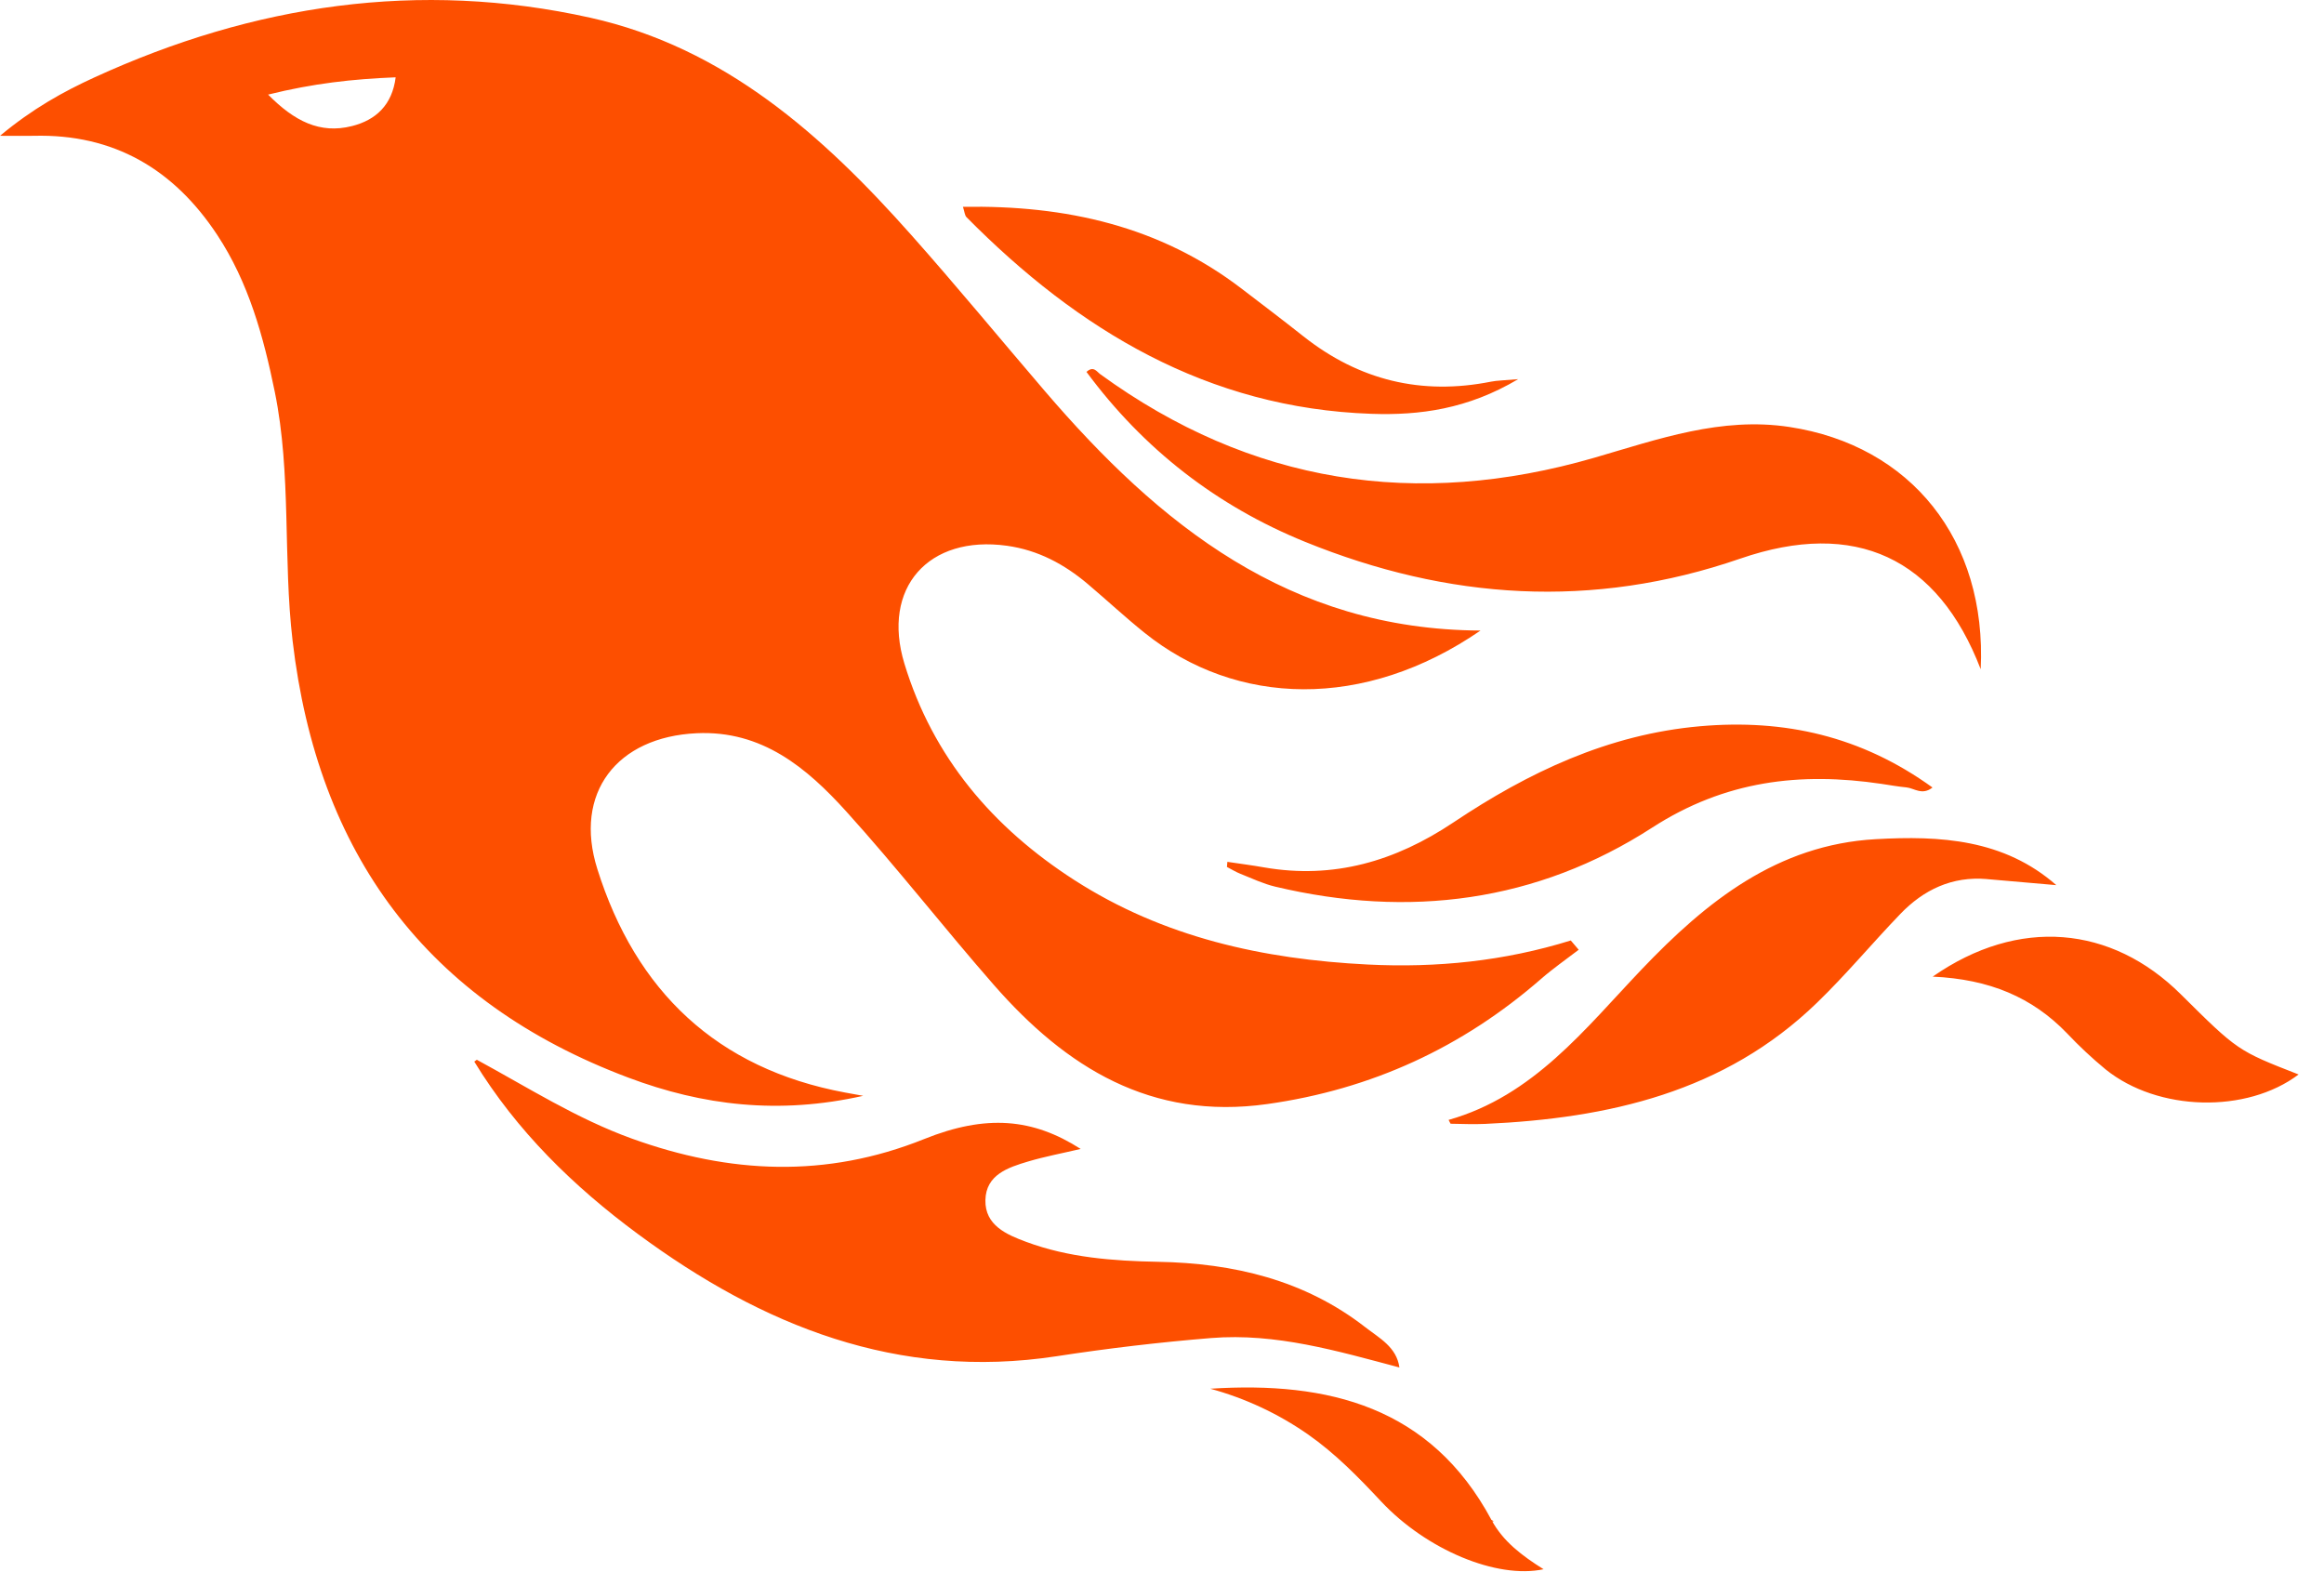
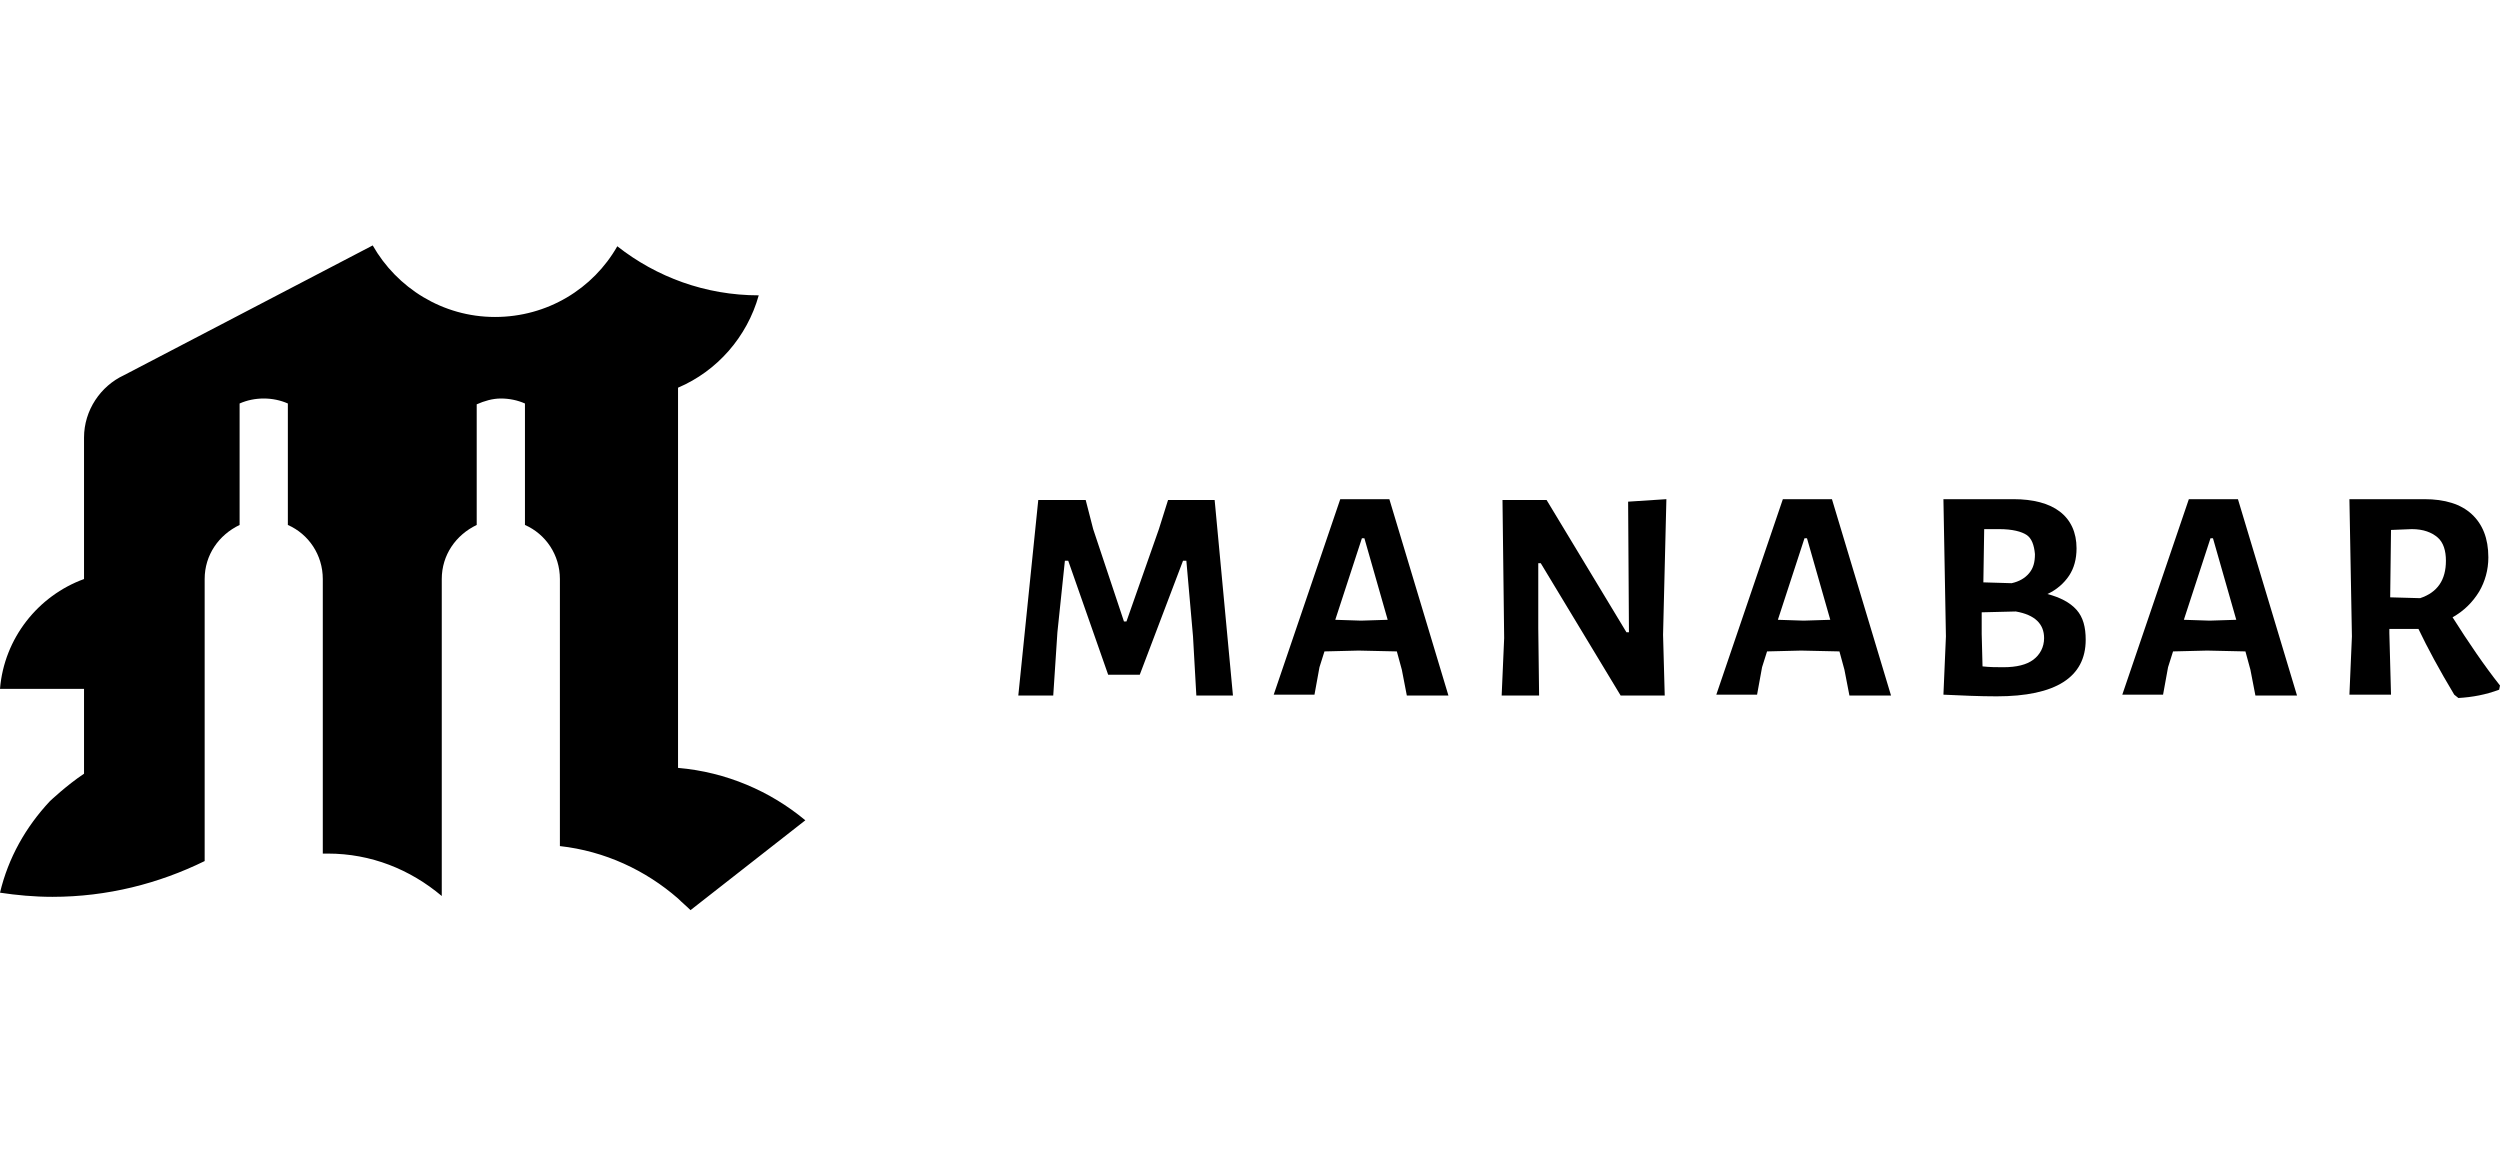
- <svg xmlns="http://www.w3.org/2000/svg" viewBox="0 0 71 48" fill="currentColor" aria-hidden="true">
-   <path d="m26.371 33.477-.552-.1c-3.92-.729-6.397-3.1-7.57-6.829-.733-2.324.597-4.035 3.035-4.148 1.995-.092 3.362 1.055 4.57 2.39 1.557 1.72 2.984 3.558 4.514 5.305 2.202 2.515 4.797 4.134 8.347 3.634 3.183-.448 5.958-1.725 8.371-3.828.363-.316.761-.592 1.144-.886l-.241-.284c-2.027.63-4.093.841-6.205.735-3.195-.16-6.24-.828-8.964-2.582-2.486-1.601-4.319-3.746-5.19-6.611-.704-2.315.736-3.934 3.135-3.6.948.133 1.746.56 2.463 1.165.583.493 1.143 1.015 1.738 1.493 2.8 2.25 6.712 2.375 10.265-.068-5.842-.026-9.817-3.24-13.308-7.313-1.366-1.594-2.7-3.216-4.095-4.785-2.698-3.036-5.692-5.71-9.79-6.623C12.8-.623 7.745.14 2.893 2.361 1.926 2.804.997 3.319 0 4.149c.494 0 .763.006 1.032 0 2.446-.064 4.28 1.023 5.602 3.024.962 1.457 1.415 3.104 1.761 4.798.513 2.515.247 5.078.544 7.605.761 6.494 4.08 11.026 10.26 13.346 2.267.852 4.591 1.135 7.172.555ZM10.751 3.852c-.976.246-1.756-.148-2.56-.962 1.377-.343 2.592-.476 3.897-.528-.107.848-.607 1.306-1.336 1.49Zm32.002 37.924c-.085-.626-.62-.901-1.04-1.228-1.857-1.446-4.03-1.958-6.333-2-1.375-.026-2.735-.128-4.031-.61-.595-.22-1.26-.505-1.244-1.272.015-.78.693-1 1.31-1.184.505-.15 1.026-.247 1.6-.382-1.46-.936-2.886-1.065-4.787-.3-2.993 1.202-5.943 1.06-8.926-.017-1.684-.608-3.179-1.563-4.735-2.408l-.077.057c1.29 2.115 3.034 3.817 5.004 5.271 3.793 2.8 7.936 4.471 12.784 3.73A66.714 66.714 0 0 1 37 40.877c1.98-.16 3.866.398 5.753.899Zm-9.14-30.345c-.105-.076-.206-.266-.42-.069 1.745 2.36 3.985 4.098 6.683 5.193 4.354 1.767 8.773 2.07 13.293.51 3.51-1.21 6.033-.028 7.343 3.38.19-3.955-2.137-6.837-5.843-7.401-2.084-.318-4.01.373-5.962.94-5.434 1.575-10.485.798-15.094-2.553Zm27.085 15.425c.708.059 1.416.123 2.124.185-1.6-1.405-3.55-1.517-5.523-1.404-3.003.17-5.167 1.903-7.14 3.972-1.739 1.824-3.31 3.87-5.903 4.604.043.078.054.117.066.117.35.005.699.021 1.047.005 3.768-.17 7.317-.965 10.14-3.7.89-.86 1.685-1.817 2.544-2.71.716-.746 1.584-1.159 2.645-1.07Zm-8.753-4.67c-2.812.246-5.254 1.409-7.548 2.943-1.766 1.18-3.654 1.738-5.776 1.37-.374-.066-.75-.114-1.124-.17l-.013.156c.135.07.265.151.405.207.354.14.702.308 1.07.395 4.083.971 7.992.474 11.516-1.803 2.221-1.435 4.521-1.707 7.013-1.336.252.038.503.083.756.107.234.022.479.255.795.003-2.179-1.574-4.526-2.096-7.094-1.872Zm-10.049-9.544c1.475.051 2.943-.142 4.486-1.059-.452.04-.643.04-.827.076-2.126.424-4.033-.04-5.733-1.383-.623-.493-1.257-.974-1.889-1.457-2.503-1.914-5.374-2.555-8.514-2.5.05.154.054.26.108.315 3.417 3.455 7.371 5.836 12.369 6.008Zm24.727 17.731c-2.114-2.097-4.952-2.367-7.578-.537 1.738.078 3.043.632 4.101 1.728a13 13 0 0 0 1.182 1.106c1.6 1.29 4.311 1.352 5.896.155-1.861-.726-1.861-.726-3.601-2.452Zm-21.058 16.06c-1.858-3.46-4.981-4.24-8.59-4.008a9.667 9.667 0 0 1 2.977 1.39c.84.586 1.547 1.311 2.243 2.055 1.38 1.473 3.534 2.376 4.962 2.07-.656-.412-1.238-.848-1.592-1.507Zl-.006.006-.036-.004.021.018.012.053Za.127.127 0 0 0 .015.043c.005.008.038 0 .058-.002Zl-.008.01.005.026.024.014Z" fill="#FD4F00" />
+ <svg xmlns="http://www.w3.org/2000/svg" version="1.1" id="Layer_1" x="0px" y="0px" viewBox="0 0 300.5 138.9" style="enable-background:new 0 0 300.5 138.9;" xml:space="preserve">
+   <g>
+     <path style="fill:#000000;" d="M148.2,83.6h-4.4l-0.4-7.1l-0.8-9.1h-0.4L137,81.1h-3.8l-4.8-13.7H128l-0.9,8.6l-0.5,7.6h-4.2 l2.4-23.5h5.7l0.9,3.5l3.7,11.1h0.3l3.9-11.1l1.1-3.5h5.6L148.2,83.6z" />
+     <path style="fill:#000000;" d="M174.1,83.6h-5l-0.6-3.1l-0.6-2.2l-4.6-0.1l-4.1,0.1l-0.6,1.9l-0.6,3.3h-4.9l8-23.5h5.9L174.1,83.6z M166.8,74.5l-2.8-9.8h-0.3l-3.2,9.8l3.1,0.1L166.8,74.5z" />
+     <path style="fill:#000000;" d="M199.9,76.3l0.2,7.3h-5.3l-9.6-15.9h-0.3l0,7.8l0.1,8.1h-4.5l0.3-6.9l-0.2-16.6h5.3l9.6,15.9h0.3 l-0.1-15.7l4.6-0.3L199.9,76.3z" />
+     <path style="fill:#000000;" d="M227.3,83.6h-5l-0.6-3.1l-0.6-2.2l-4.6-0.1l-4.1,0.1l-0.6,1.9l-0.6,3.3h-4.9l8-23.5h5.9L227.3,83.6z M220,74.5l-2.8-9.8h-0.3l-3.2,9.8l3.1,0.1L220,74.5z" />
+     <path style="fill:#000000;" d="M249.6,73.3c0.8,0.9,1.1,2.1,1.1,3.6c0,4.5-3.6,6.8-10.7,6.8c-2.1,0-4.2-0.1-6.4-0.2l0.3-7 l-0.3-16.5l8.4,0c2.4,0,4.3,0.5,5.6,1.5c1.3,1,2,2.5,2,4.4c0,1.3-0.3,2.4-0.9,3.3c-0.6,0.9-1.5,1.7-2.6,2.2 C247.6,71.8,248.8,72.4,249.6,73.3z M244.4,79.3c0.8-0.6,1.3-1.5,1.3-2.6c0-1.7-1.1-2.8-3.4-3.2l-4.1,0.1l0,2.6l0.1,3.9 c0.9,0.1,1.7,0.1,2.5,0.1C242.4,80.2,243.6,79.9,244.4,79.3z M243.6,64.3c-0.6-0.4-1.7-0.7-3.3-0.7h-1.8l-0.1,6.4l3.4,0.1 c0.9-0.2,1.6-0.6,2.1-1.2c0.5-0.6,0.7-1.3,0.7-2.3C244.5,65.5,244.2,64.7,243.6,64.3z" />
+     <path style="fill:#000000;" d="M276.1,83.6h-5l-0.6-3.1l-0.6-2.2l-4.6-0.1l-4.1,0.1l-0.6,1.9l-0.6,3.3h-4.9l8-23.5h5.9L276.1,83.6z M268.8,74.5l-2.8-9.8h-0.3l-3.2,9.8l3.1,0.1L268.8,74.5z" />
+     <path style="fill:#000000;" d="M300.5,82.4l-0.1,0.5c-1.6,0.6-3.2,0.9-4.9,1l-0.5-0.4c-1.8-3-3.2-5.6-4.3-7.9h-3.5v0.5l0.2,7.4h-5 l0.3-7l-0.3-16.5l9,0c2.5,0,4.4,0.6,5.7,1.8c1.3,1.2,2,2.9,2,5.2c0,1.5-0.4,2.9-1.1,4.1c-0.8,1.3-1.8,2.3-3.2,3.1 C296.7,77.2,298.6,80,300.5,82.4z M287.3,71.8l3.6,0.1c2.1-0.7,3.1-2.2,3.1-4.5c0-1.2-0.3-2.2-1-2.8c-0.7-0.6-1.7-1-3.1-1l-2.5,0.1 L287.3,71.8z" />
+   </g>
+   <g>
+     <path style="fill:#000000;" d="M67.3,101.7c5.4,0.6,10.3,2.9,14.2,6.3c0.5,0.5,1,0.9,1.5,1.4l13.8-10.8c-4.2-3.5-9.5-5.8-15.3-6.3 V46.6c4.7-2,8.3-6.1,9.7-11.1c-6.4,0-12.3-2.2-17-5.9c-2.9,5.1-8.4,8.5-14.7,8.5c-6.3,0-11.8-3.5-14.7-8.6L14.9,45.1 c-2.8,1.3-4.8,4.2-4.8,7.5v17c-5.5,2-9.6,7.1-10.1,13.2h10.1l0,10.2C8,94.4,6,96.3,6,96.3c-2.9,3.1-5,6.8-6,11 c2,0.3,4.1,0.5,6.3,0.5c6.6,0,12.8-1.6,18.3-4.3l0-31.9v-0.4v-1.6c0-2.9,1.7-5.3,4.2-6.5l0-14.6c0.9-0.4,1.9-0.6,2.9-0.6 s2,0.2,2.9,0.6l0,14.6c2.5,1.1,4.2,3.6,4.2,6.5v1.6v31.4c0.2,0,0.4,0,0.6,0c5.2,0,9.9,1.9,13.7,5.1V69.6c0-2.9,1.7-5.3,4.2-6.5 V48.6c0.9-0.4,1.9-0.7,2.9-0.7c1,0,2,0.2,2.9,0.6v14.6c0,0,0,0,0,0c2.5,1.1,4.2,3.6,4.2,6.5V101.7z" />
+   </g>
</svg>
